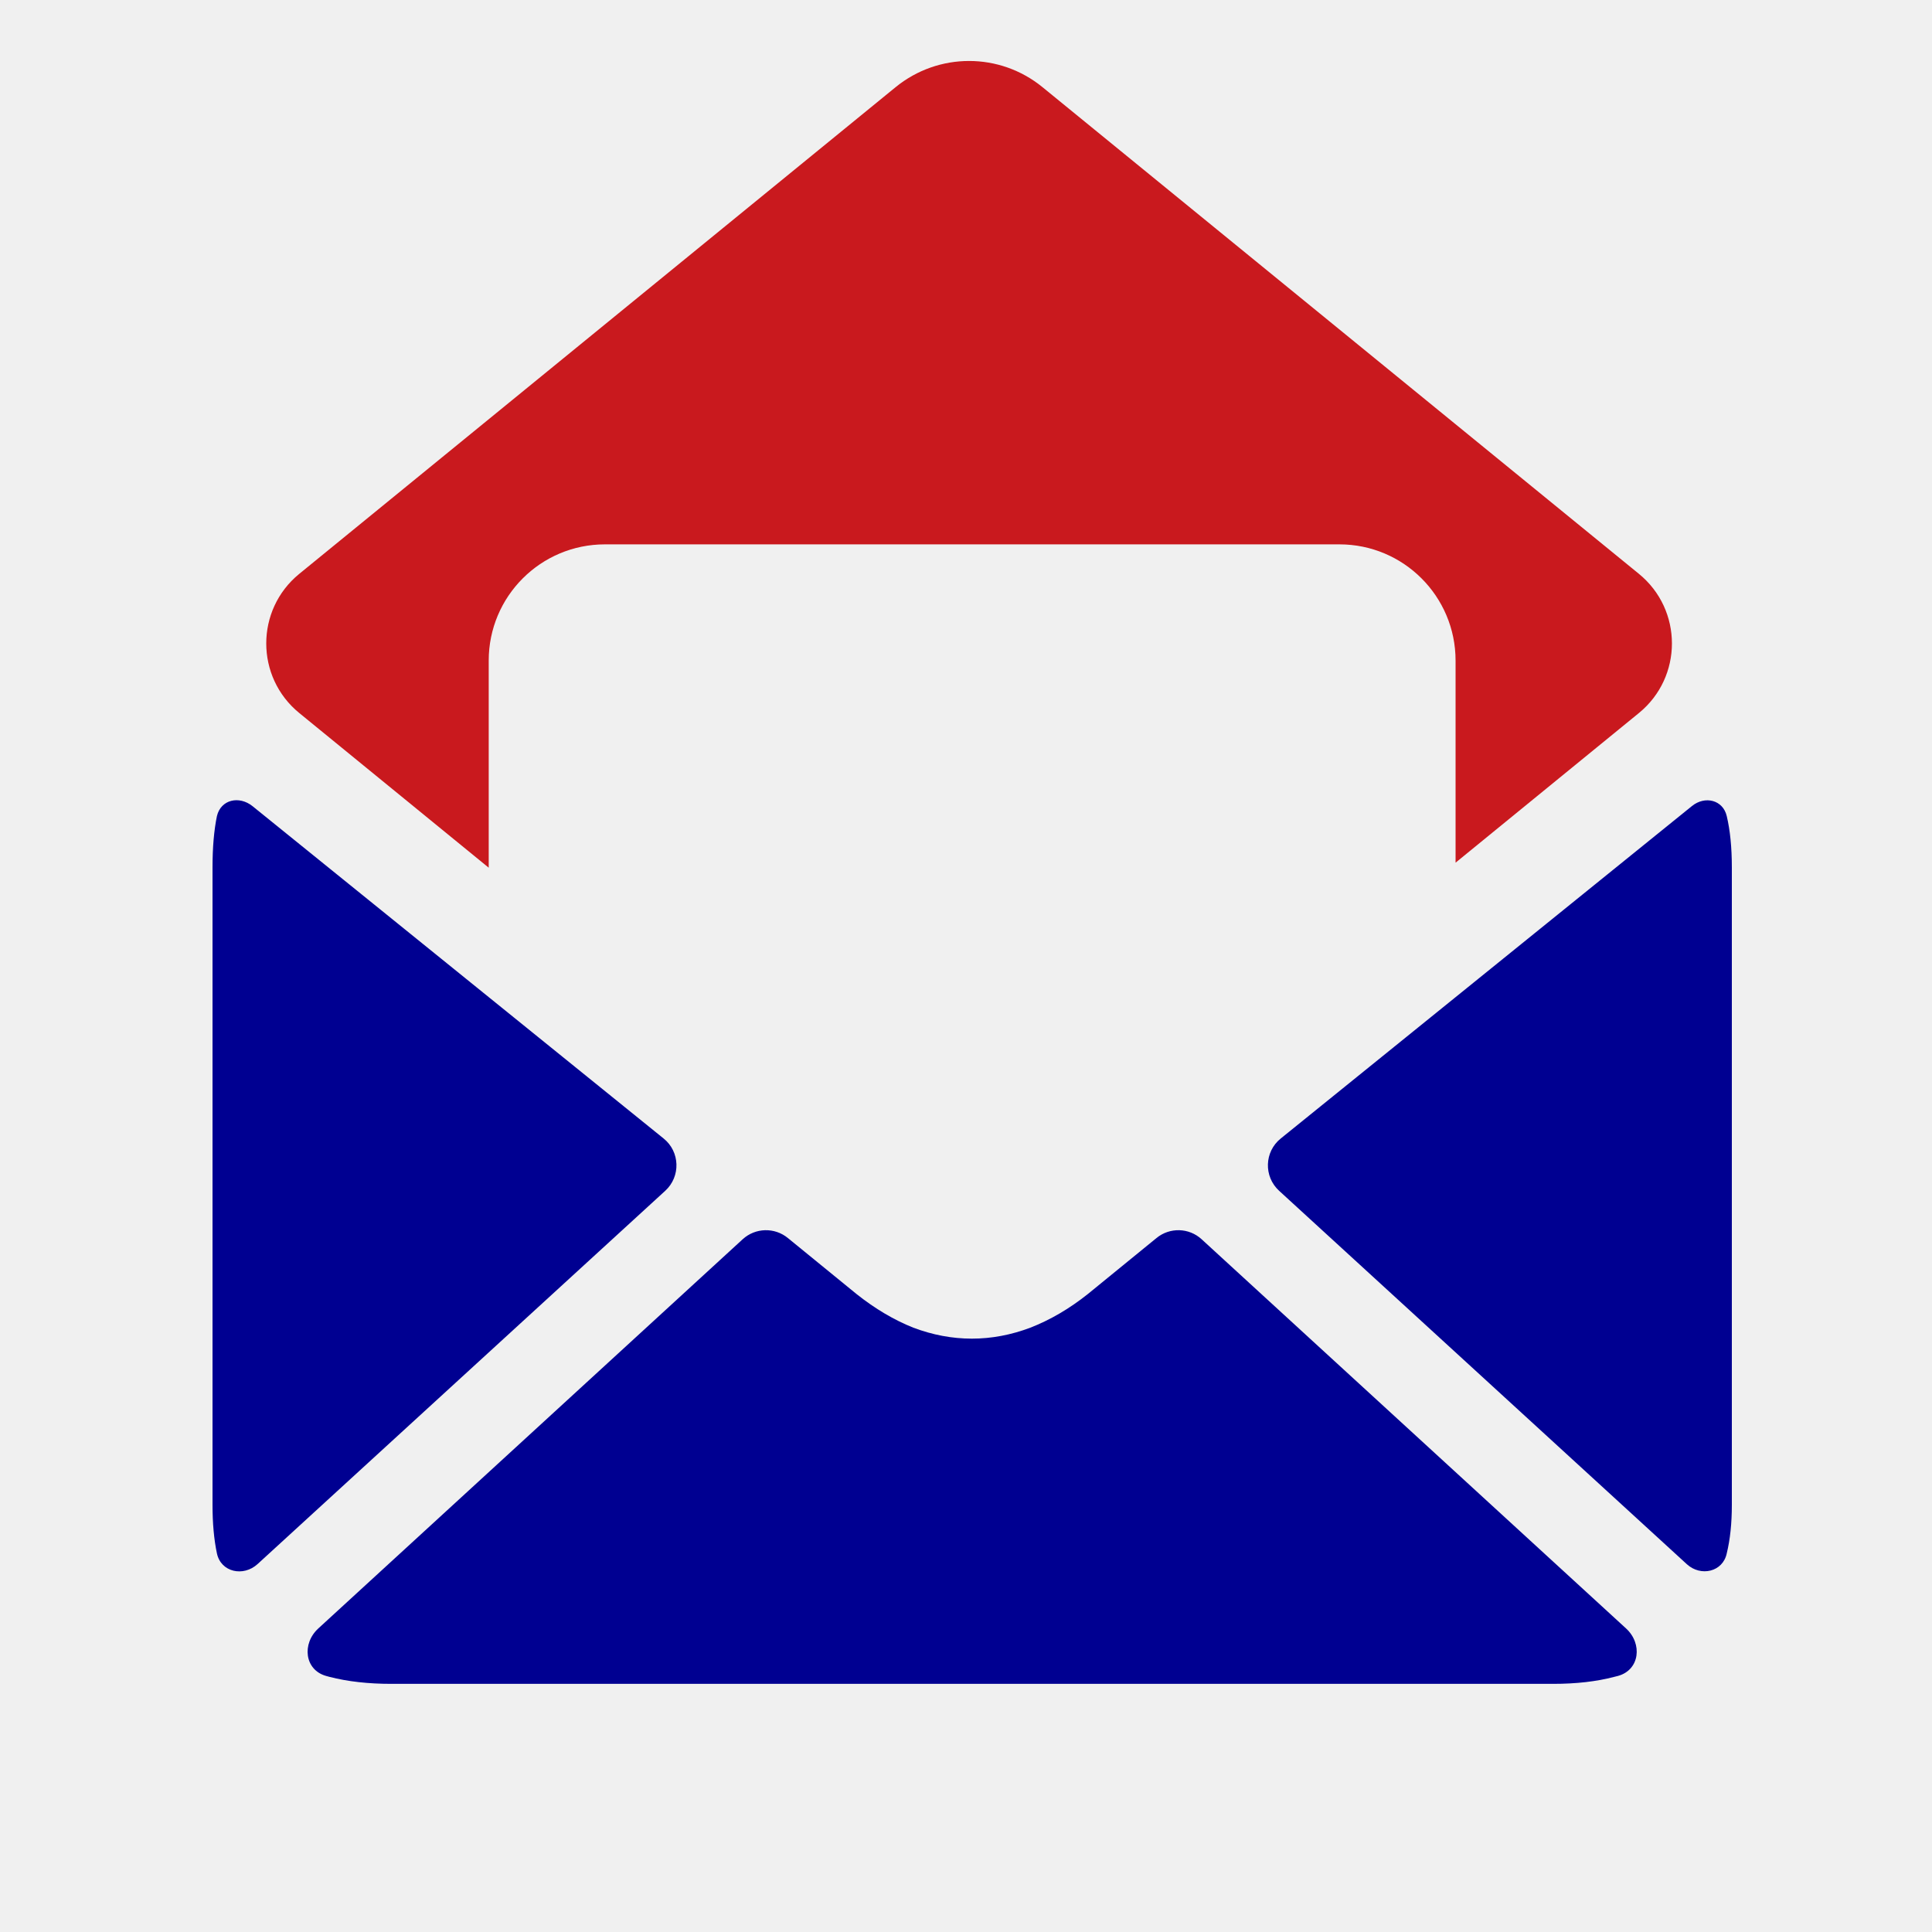
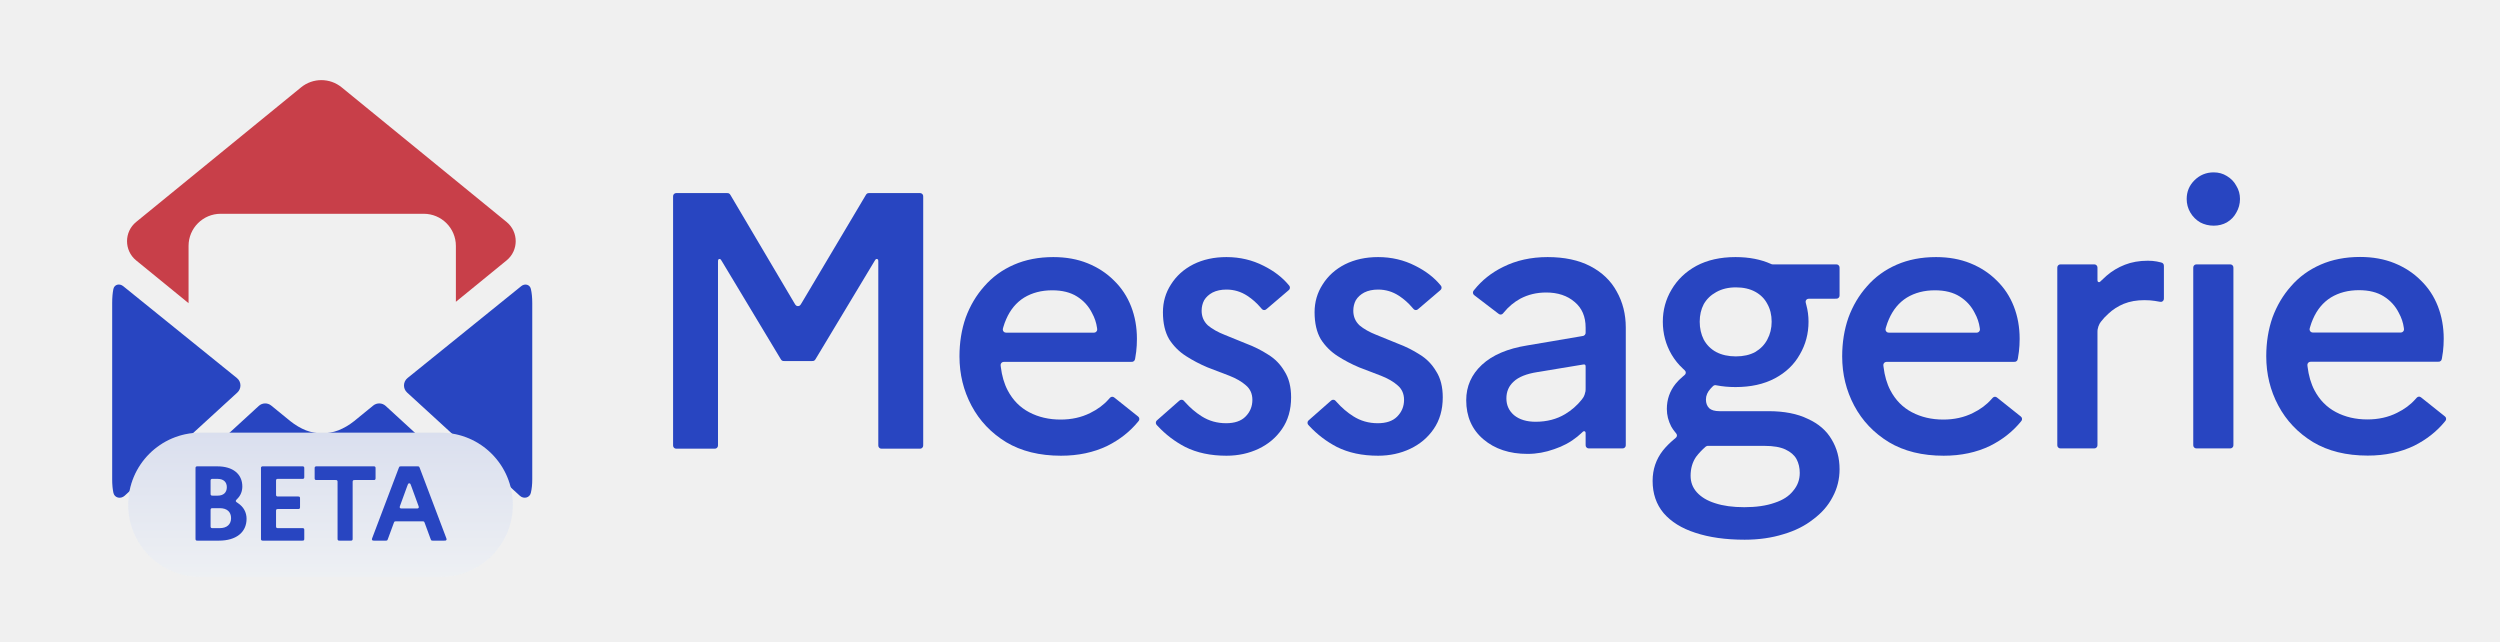
- <svg xmlns="http://www.w3.org/2000/svg" width="25" height="25" viewBox="0 0 25 25" fill="none">
-   <g clip-path="url(#clip0_9055_727)">
-     <path d="M3.333 20.239C3.149 20.407 2.859 20.345 2.807 20.101C2.769 19.921 2.75 19.712 2.75 19.473V11.225C2.75 10.966 2.769 10.745 2.807 10.56C2.858 10.345 3.095 10.293 3.268 10.432L8.587 14.732C8.8 14.903 8.81 15.224 8.608 15.409L3.333 20.239ZM5.064 21.789C4.765 21.789 4.499 21.759 4.265 21.699C4.25 21.695 4.235 21.691 4.221 21.687C3.94 21.609 3.904 21.269 4.119 21.072L9.61 16.036C9.774 15.886 10.023 15.879 10.195 16.02L11.085 16.746C11.324 16.936 11.568 17.08 11.818 17.18C12.068 17.274 12.32 17.322 12.576 17.322C12.831 17.322 13.084 17.274 13.333 17.18C13.589 17.08 13.836 16.936 14.075 16.746L14.965 16.02C15.137 15.879 15.386 15.886 15.549 16.036L21.041 21.072C21.256 21.269 21.219 21.608 20.938 21.686C20.921 21.69 20.904 21.695 20.886 21.699C20.658 21.759 20.395 21.789 20.096 21.789H5.064ZM22.344 20.101C22.294 20.34 22.009 20.406 21.828 20.241L16.552 15.409C16.35 15.224 16.36 14.903 16.573 14.732L21.894 10.43C22.062 10.294 22.295 10.35 22.344 10.56C22.388 10.745 22.41 10.966 22.41 11.225V19.473C22.41 19.712 22.388 19.921 22.344 20.101Z" fill="#000091" />
-     <path d="M6.324 11.228L3.872 9.226C3.303 8.761 3.303 7.891 3.872 7.426L11.589 1.128C12.143 0.676 12.937 0.676 13.49 1.128L21.208 7.426C21.777 7.891 21.777 8.761 21.208 9.226L18.835 11.163V8.548C18.835 7.717 18.162 7.044 17.332 7.044H7.828C6.997 7.044 6.324 7.717 6.324 8.548V11.228Z" fill="#C9191E" />
-   </g>
+ <svg xmlns="http://www.w3.org/2000/svg" width="156" height="40" viewBox="0 0 156 40" fill="none">
+   <path d="M7.778 30.933C7.532 31.158 7.145 31.075 7.076 30.749C7.025 30.51 7 30.231 7 29.912V18.915C7 18.57 7.025 18.274 7.076 18.029C7.144 17.741 7.46 17.672 7.69 17.858L14.783 23.59C15.066 23.819 15.079 24.247 14.811 24.493L7.778 30.933ZM10.085 33C9.687 33 9.332 32.96 9.021 32.881C9 32.875 8.98 32.87 8.961 32.864C8.587 32.76 8.538 32.307 8.825 32.044L16.147 25.33C16.365 25.13 16.697 25.12 16.926 25.308L18.113 26.276C18.432 26.529 18.758 26.721 19.091 26.854C19.424 26.98 19.761 27.043 20.101 27.043C20.441 27.043 20.778 26.98 21.111 26.854C21.452 26.721 21.781 26.529 22.1 26.276L23.286 25.308C23.516 25.12 23.848 25.13 24.066 25.33L31.388 32.044C31.674 32.307 31.626 32.759 31.251 32.862C31.228 32.868 31.205 32.874 31.181 32.881C30.877 32.96 30.526 33 30.128 33H10.085ZM33.126 30.749C33.058 31.068 32.678 31.156 32.438 30.935L25.402 24.493C25.133 24.247 25.147 23.819 25.43 23.59L32.526 17.855C32.75 17.674 33.06 17.748 33.126 18.029C33.184 18.274 33.213 18.57 33.213 18.915V29.912C33.213 30.231 33.184 30.51 33.126 30.749Z" fill="#2845C1" />
+   <path d="M11.766 18.918L8.496 16.25C7.737 15.63 7.737 14.47 8.496 13.85L18.786 5.452C19.524 4.849 20.583 4.849 21.321 5.452L31.61 13.85C32.37 14.47 32.37 15.63 31.61 16.25L28.447 18.832V15.345C28.447 14.238 27.549 13.34 26.443 13.34H13.77C12.663 13.34 11.766 14.238 11.766 15.345V18.918Z" fill="#C83F49" />
+   <rect x="8" y="27" width="24" height="9" rx="4.5" fill="#EEF1F4" />
+   <rect x="8" y="27" width="24" height="9" rx="4.5" fill="url(#paint0_linear_9138_2139)" fill-opacity="0.1" />
+   <path d="M12.342 33.736C12.293 33.736 12.268 33.736 12.249 33.727C12.232 33.718 12.218 33.705 12.21 33.688C12.2 33.669 12.2 33.644 12.2 33.594V29.243C12.2 29.193 12.2 29.168 12.21 29.149C12.218 29.132 12.232 29.118 12.249 29.11C12.268 29.1 12.293 29.1 12.342 29.1H13.564C14.531 29.1 15.121 29.577 15.121 30.358C15.121 30.648 15.02 30.907 14.826 31.107C14.757 31.178 14.723 31.213 14.717 31.236C14.711 31.262 14.712 31.274 14.724 31.297C14.734 31.319 14.774 31.345 14.853 31.398C15.198 31.628 15.386 31.97 15.386 32.372C15.386 33.22 14.73 33.736 13.664 33.736H12.342ZM13.584 29.882H13.283C13.233 29.882 13.208 29.882 13.189 29.891C13.172 29.9 13.159 29.913 13.15 29.93C13.14 29.949 13.14 29.974 13.14 30.024V30.786C13.14 30.835 13.14 30.86 13.15 30.88C13.159 30.896 13.172 30.91 13.189 30.918C13.208 30.928 13.233 30.928 13.283 30.928H13.584C13.942 30.928 14.154 30.736 14.154 30.398C14.154 30.074 13.942 29.882 13.584 29.882ZM13.717 31.71H13.283C13.233 31.71 13.208 31.71 13.189 31.719C13.172 31.728 13.159 31.741 13.15 31.758C13.14 31.777 13.14 31.802 13.14 31.852V32.812C13.14 32.862 13.14 32.887 13.15 32.906C13.159 32.923 13.172 32.937 13.189 32.945C13.208 32.955 13.233 32.955 13.283 32.955H13.717C14.154 32.955 14.419 32.723 14.419 32.332C14.419 31.935 14.154 31.71 13.717 31.71Z" fill="#2845C1" />
+   <path d="M16.427 33.736C16.377 33.736 16.352 33.736 16.333 33.727C16.317 33.718 16.303 33.705 16.294 33.688C16.285 33.669 16.285 33.644 16.285 33.594V29.243C16.285 29.193 16.285 29.168 16.294 29.149C16.303 29.132 16.317 29.118 16.333 29.11C16.352 29.1 16.377 29.1 16.427 29.1H18.844C18.894 29.1 18.919 29.1 18.938 29.11C18.955 29.118 18.969 29.132 18.977 29.149C18.987 29.168 18.987 29.193 18.987 29.243V29.739C18.987 29.789 18.987 29.814 18.977 29.833C18.969 29.85 18.955 29.863 18.938 29.872C18.919 29.882 18.894 29.882 18.844 29.882H17.368C17.318 29.882 17.293 29.882 17.274 29.891C17.257 29.9 17.243 29.913 17.235 29.93C17.225 29.949 17.225 29.974 17.225 30.024V30.839C17.225 30.889 17.225 30.913 17.235 30.933C17.243 30.949 17.257 30.963 17.274 30.971C17.293 30.981 17.318 30.981 17.368 30.981H18.579C18.629 30.981 18.654 30.981 18.673 30.991C18.69 30.999 18.704 31.013 18.712 31.03C18.722 31.049 18.722 31.074 18.722 31.124V31.62C18.722 31.67 18.722 31.695 18.712 31.714C18.704 31.731 18.69 31.744 18.673 31.753C18.654 31.763 18.629 31.763 18.579 31.763H17.368C17.318 31.763 17.293 31.763 17.274 31.772C17.257 31.781 17.243 31.794 17.235 31.811C17.225 31.83 17.225 31.855 17.225 31.905V32.812C17.225 32.862 17.225 32.887 17.235 32.906C17.243 32.923 17.257 32.937 17.274 32.945C17.293 32.955 17.318 32.955 17.368 32.955H18.844C18.894 32.955 18.919 32.955 18.938 32.965C18.955 32.973 18.969 32.987 18.977 33.004C18.987 33.023 18.987 33.047 18.987 33.097V33.594C18.987 33.644 18.987 33.669 18.977 33.688C18.969 33.705 18.955 33.718 18.938 33.727C18.919 33.736 18.894 33.736 18.844 33.736H16.427Z" fill="#2845C1" />
+   <path d="M19.776 29.954C19.726 29.954 19.701 29.954 19.682 29.945C19.666 29.936 19.652 29.923 19.643 29.906C19.634 29.887 19.634 29.862 19.634 29.812V29.243C19.634 29.193 19.634 29.168 19.643 29.149C19.652 29.132 19.666 29.118 19.682 29.11C19.701 29.1 19.726 29.1 19.776 29.1H23.293C23.343 29.1 23.368 29.1 23.387 29.11C23.404 29.118 23.417 29.132 23.426 29.149C23.435 29.168 23.435 29.193 23.435 29.243V29.812C23.435 29.862 23.435 29.887 23.426 29.906C23.417 29.923 23.404 29.936 23.387 29.945C23.368 29.954 23.343 29.954 23.293 29.954H22.147C22.097 29.954 22.073 29.954 22.053 29.964C22.037 29.973 22.023 29.986 22.015 30.003C22.005 30.022 22.005 30.047 22.005 30.097V33.594C22.005 33.644 22.005 33.669 21.995 33.688C21.987 33.705 21.973 33.718 21.956 33.727C21.937 33.736 21.912 33.736 21.862 33.736H21.207C21.157 33.736 21.132 33.736 21.113 33.727C21.096 33.718 21.083 33.705 21.074 33.688C21.064 33.669 21.064 33.644 21.064 33.594V30.097C21.064 30.047 21.064 30.022 21.055 30.003C21.046 29.986 21.032 29.973 21.016 29.964C20.997 29.954 20.972 29.954 20.922 29.954H19.776Z" fill="#2845C1" />
+   <path d="M23.372 33.736C23.303 33.736 23.268 33.736 23.246 33.722C23.227 33.709 23.213 33.689 23.208 33.667C23.202 33.641 23.215 33.608 23.239 33.543L24.886 29.192C24.899 29.159 24.905 29.142 24.916 29.13C24.926 29.119 24.938 29.111 24.951 29.106C24.966 29.1 24.984 29.1 25.02 29.1H26.055C26.09 29.1 26.108 29.1 26.123 29.106C26.137 29.111 26.149 29.119 26.158 29.13C26.169 29.142 26.175 29.159 26.188 29.192L27.835 33.543C27.86 33.608 27.872 33.641 27.866 33.667C27.861 33.689 27.848 33.709 27.828 33.722C27.806 33.736 27.771 33.736 27.702 33.736H27.008C26.972 33.736 26.954 33.736 26.939 33.73C26.925 33.725 26.913 33.717 26.903 33.706C26.892 33.694 26.886 33.677 26.874 33.643L26.499 32.624C26.486 32.591 26.48 32.574 26.469 32.561C26.46 32.55 26.448 32.542 26.434 32.537C26.419 32.531 26.401 32.531 26.365 32.531H24.709C24.674 32.531 24.656 32.531 24.64 32.537C24.627 32.542 24.615 32.55 24.605 32.561C24.594 32.574 24.588 32.591 24.576 32.624L24.201 33.643C24.188 33.677 24.182 33.694 24.171 33.706C24.162 33.717 24.149 33.725 24.136 33.73C24.121 33.736 24.103 33.736 24.067 33.736H23.372ZM24.971 31.538C24.948 31.602 24.936 31.635 24.942 31.66C24.947 31.683 24.961 31.703 24.98 31.715C25.002 31.73 25.037 31.73 25.105 31.73H25.969C26.038 31.73 26.072 31.73 26.094 31.715C26.114 31.703 26.127 31.683 26.133 31.66C26.139 31.635 26.127 31.602 26.103 31.538L25.671 30.354C25.63 30.241 25.609 30.185 25.579 30.169C25.553 30.155 25.522 30.155 25.495 30.169C25.465 30.185 25.445 30.241 25.403 30.354L24.971 31.538Z" fill="#2845C1" />
+   <path fill-rule="evenodd" clip-rule="evenodd" d="M108.296 16.042C109.142 16.042 109.88 16.186 110.512 16.471C110.53 16.479 110.539 16.483 110.547 16.486C110.563 16.491 110.579 16.495 110.596 16.496C110.605 16.497 110.614 16.497 110.632 16.497H114.507C114.583 16.497 114.621 16.497 114.652 16.507C114.712 16.527 114.759 16.574 114.779 16.634C114.789 16.664 114.789 16.703 114.789 16.779V18.357C114.789 18.434 114.789 18.472 114.779 18.503C114.759 18.562 114.712 18.609 114.652 18.629C114.621 18.639 114.583 18.639 114.507 18.639H112.999C112.888 18.639 112.832 18.639 112.796 18.653C112.723 18.682 112.68 18.739 112.671 18.817C112.667 18.855 112.683 18.914 112.715 19.032C112.806 19.365 112.852 19.712 112.852 20.075C112.852 20.819 112.67 21.502 112.305 22.125C111.956 22.747 111.44 23.242 110.757 23.606C110.073 23.971 109.252 24.153 108.296 24.153C107.878 24.153 107.485 24.117 107.118 24.046C107.076 24.037 107.055 24.033 107.036 24.033C106.999 24.033 106.96 24.044 106.929 24.064C106.913 24.075 106.9 24.087 106.874 24.111C106.828 24.154 106.785 24.198 106.746 24.244C106.548 24.456 106.45 24.685 106.45 24.927C106.45 25.155 106.518 25.338 106.655 25.474C106.792 25.596 107.004 25.657 107.293 25.657H110.346C111.333 25.657 112.153 25.817 112.806 26.136C113.475 26.439 113.969 26.865 114.288 27.412C114.622 27.959 114.789 28.581 114.789 29.28C114.789 29.903 114.645 30.48 114.356 31.012C114.083 31.543 113.68 32.006 113.148 32.401C112.632 32.811 112.009 33.123 111.28 33.336C110.551 33.563 109.746 33.678 108.865 33.678C107.68 33.678 106.655 33.533 105.789 33.245C104.938 32.971 104.277 32.561 103.806 32.014C103.351 31.468 103.123 30.799 103.123 30.009C103.123 29.296 103.335 28.665 103.76 28.118C103.96 27.868 104.198 27.629 104.475 27.399C104.552 27.335 104.591 27.303 104.608 27.276C104.645 27.215 104.65 27.164 104.625 27.098C104.613 27.068 104.579 27.026 104.509 26.941C104.425 26.838 104.35 26.73 104.285 26.614C104.103 26.265 104.011 25.9 104.011 25.52C104.011 24.928 104.194 24.404 104.558 23.948C104.686 23.79 104.836 23.639 105.009 23.495C105.099 23.42 105.144 23.383 105.162 23.352C105.201 23.286 105.202 23.227 105.167 23.16C105.151 23.128 105.107 23.088 105.021 23.009C104.74 22.751 104.502 22.456 104.307 22.125C103.943 21.502 103.761 20.819 103.76 20.075C103.76 19.346 103.943 18.677 104.307 18.069C104.672 17.446 105.189 16.953 105.857 16.589C106.541 16.224 107.354 16.042 108.296 16.042ZM106.595 27.822C106.566 27.822 106.552 27.822 106.537 27.824C106.51 27.828 106.481 27.839 106.458 27.854C106.446 27.862 106.436 27.871 106.415 27.889C106.196 28.08 106.003 28.285 105.835 28.506C105.607 28.84 105.493 29.235 105.493 29.69C105.493 30.085 105.621 30.427 105.88 30.716C106.153 31.019 106.533 31.247 107.019 31.399C107.521 31.566 108.129 31.649 108.843 31.649C109.587 31.649 110.217 31.558 110.733 31.376C111.249 31.209 111.637 30.959 111.895 30.625C112.169 30.306 112.305 29.933 112.305 29.508C112.305 29.189 112.237 28.901 112.1 28.642C111.964 28.399 111.736 28.201 111.417 28.05C111.098 27.898 110.657 27.822 110.095 27.822H106.595ZM108.318 17.932C107.847 17.932 107.437 18.032 107.088 18.229C106.754 18.412 106.495 18.662 106.313 18.981C106.146 19.3 106.062 19.665 106.062 20.075C106.062 20.485 106.146 20.857 106.313 21.191C106.495 21.525 106.754 21.783 107.088 21.966C107.437 22.148 107.847 22.239 108.318 22.239C108.789 22.239 109.192 22.148 109.526 21.966C109.86 21.768 110.111 21.51 110.278 21.191C110.46 20.857 110.551 20.485 110.551 20.075C110.551 19.65 110.46 19.277 110.278 18.958C110.111 18.639 109.86 18.388 109.526 18.206C109.192 18.023 108.789 17.932 108.318 17.932Z" fill="#2845C1" />
+   <path fill-rule="evenodd" clip-rule="evenodd" d="M65.726 16.042C66.516 16.042 67.23 16.17 67.868 16.428C68.506 16.687 69.053 17.044 69.508 17.5C69.979 17.956 70.337 18.495 70.58 19.118C70.823 19.741 70.944 20.416 70.944 21.145C70.944 21.419 70.93 21.685 70.899 21.943C70.88 22.103 70.858 22.246 70.834 22.371C70.823 22.422 70.818 22.448 70.805 22.473C70.781 22.519 70.733 22.558 70.683 22.573C70.656 22.581 70.627 22.581 70.57 22.581H62.723C62.643 22.581 62.603 22.581 62.57 22.593C62.508 22.615 62.458 22.672 62.443 22.736C62.435 22.77 62.44 22.808 62.449 22.883C62.517 23.449 62.66 23.941 62.879 24.358C63.198 24.966 63.645 25.422 64.222 25.725C64.8 26.029 65.453 26.181 66.182 26.181C66.866 26.181 67.481 26.045 68.028 25.771C68.493 25.545 68.879 25.257 69.188 24.906C69.247 24.839 69.277 24.805 69.304 24.789C69.359 24.756 69.416 24.751 69.477 24.774C69.506 24.785 69.538 24.81 69.601 24.86L70.959 25.943C71.016 25.988 71.044 26.011 71.062 26.039C71.096 26.09 71.103 26.161 71.081 26.218C71.069 26.249 71.048 26.275 71.004 26.328C70.498 26.942 69.862 27.44 69.098 27.822C68.248 28.232 67.283 28.437 66.205 28.437C64.868 28.437 63.729 28.155 62.787 27.593C61.845 27.016 61.124 26.257 60.623 25.315C60.121 24.373 59.871 23.348 59.871 22.239C59.871 21.373 59.999 20.568 60.258 19.824C60.531 19.08 60.918 18.426 61.42 17.864C61.921 17.287 62.536 16.839 63.265 16.52C63.995 16.201 64.815 16.042 65.726 16.042ZM65.658 18.115C64.99 18.115 64.405 18.267 63.904 18.571C63.418 18.875 63.045 19.322 62.787 19.915C62.716 20.073 62.655 20.242 62.604 20.421C62.582 20.5 62.571 20.54 62.575 20.578C62.582 20.649 62.633 20.717 62.7 20.743C62.735 20.758 62.78 20.758 62.869 20.758H68.189C68.264 20.758 68.302 20.758 68.335 20.745C68.395 20.723 68.448 20.663 68.462 20.6C68.469 20.566 68.465 20.533 68.456 20.468C68.411 20.139 68.306 19.825 68.141 19.528C67.929 19.103 67.618 18.761 67.208 18.503C66.798 18.244 66.281 18.115 65.658 18.115Z" fill="#2845C1" />
+   <path d="M76.532 16.042C77.367 16.042 78.142 16.224 78.856 16.589C79.494 16.908 80.01 17.302 80.404 17.773C80.445 17.821 80.465 17.845 80.477 17.875C80.499 17.931 80.493 18.002 80.462 18.053C80.446 18.08 80.419 18.103 80.366 18.148L79.088 19.239C79.024 19.293 78.992 19.32 78.962 19.332C78.901 19.357 78.84 19.352 78.784 19.318C78.756 19.301 78.727 19.267 78.668 19.198C78.422 18.908 78.143 18.661 77.831 18.457C77.436 18.199 77.003 18.069 76.532 18.069C76.198 18.069 75.909 18.13 75.666 18.252C75.438 18.373 75.264 18.533 75.142 18.73C75.036 18.928 74.982 19.148 74.982 19.391C74.982 19.756 75.112 20.059 75.37 20.302C75.643 20.53 75.993 20.727 76.418 20.894C76.843 21.061 77.291 21.244 77.762 21.441C78.249 21.623 78.704 21.851 79.13 22.125C79.555 22.383 79.897 22.733 80.155 23.174C80.428 23.599 80.565 24.138 80.565 24.791C80.565 25.566 80.375 26.226 79.995 26.773C79.63 27.305 79.144 27.715 78.537 28.004C77.929 28.292 77.261 28.437 76.532 28.437C75.545 28.437 74.686 28.255 73.957 27.89C73.308 27.553 72.732 27.113 72.228 26.571C72.18 26.519 72.156 26.493 72.142 26.463C72.117 26.406 72.12 26.336 72.151 26.282C72.168 26.253 72.196 26.228 72.252 26.179L73.53 25.054C73.591 25.001 73.621 24.974 73.651 24.962C73.71 24.936 73.772 24.94 73.829 24.973C73.856 24.989 73.885 25.021 73.942 25.085C74.257 25.44 74.604 25.737 74.982 25.976C75.438 26.265 75.947 26.409 76.51 26.409C77.041 26.409 77.443 26.272 77.716 25.999C78.005 25.71 78.149 25.361 78.149 24.951C78.149 24.571 78.012 24.267 77.739 24.039C77.481 23.811 77.139 23.614 76.715 23.447C76.289 23.28 75.833 23.105 75.347 22.923C74.876 22.725 74.428 22.49 74.003 22.217C73.577 21.943 73.228 21.593 72.955 21.168C72.697 20.727 72.567 20.166 72.567 19.482C72.567 18.844 72.734 18.267 73.068 17.751C73.402 17.219 73.866 16.801 74.459 16.497C75.066 16.193 75.757 16.042 76.532 16.042Z" fill="#2845C1" />
+   <path d="M85.995 16.042C86.83 16.042 87.605 16.224 88.319 16.589C88.957 16.908 89.473 17.302 89.867 17.773C89.908 17.821 89.928 17.846 89.94 17.875C89.962 17.931 89.956 18.002 89.925 18.053C89.909 18.08 89.882 18.103 89.829 18.148L88.55 19.239C88.487 19.293 88.455 19.32 88.425 19.332C88.364 19.357 88.303 19.352 88.247 19.318C88.219 19.301 88.19 19.267 88.131 19.198C87.885 18.908 87.606 18.661 87.294 18.457C86.899 18.199 86.466 18.069 85.995 18.069C85.661 18.069 85.373 18.13 85.13 18.252C84.902 18.373 84.727 18.533 84.605 18.73C84.499 18.928 84.446 19.148 84.446 19.391C84.446 19.756 84.575 20.059 84.833 20.302C85.106 20.53 85.456 20.727 85.881 20.894C86.306 21.061 86.754 21.244 87.225 21.441C87.711 21.623 88.167 21.851 88.593 22.125C89.018 22.383 89.36 22.733 89.618 23.174C89.891 23.599 90.028 24.138 90.028 24.791C90.028 25.565 89.838 26.226 89.459 26.773C89.094 27.305 88.607 27.715 88 28.004C87.392 28.292 86.724 28.437 85.995 28.437C85.008 28.437 84.15 28.255 83.421 27.89C82.772 27.553 82.196 27.113 81.692 26.571C81.644 26.519 81.62 26.493 81.606 26.463C81.581 26.406 81.584 26.336 81.615 26.282C81.632 26.253 81.66 26.228 81.716 26.179L82.994 25.054C83.054 25.001 83.085 24.974 83.115 24.962C83.174 24.936 83.236 24.94 83.292 24.973C83.32 24.989 83.349 25.021 83.406 25.085C83.721 25.44 84.068 25.737 84.446 25.976C84.902 26.265 85.41 26.409 85.972 26.409C86.504 26.409 86.906 26.272 87.179 25.999C87.468 25.71 87.613 25.361 87.613 24.951C87.613 24.571 87.476 24.267 87.203 24.039C86.945 23.811 86.603 23.614 86.177 23.447C85.752 23.28 85.296 23.105 84.81 22.923C84.339 22.725 83.891 22.49 83.466 22.217C83.04 21.943 82.691 21.593 82.418 21.168C82.16 20.727 82.03 20.166 82.03 19.482C82.03 18.844 82.198 18.267 82.532 17.751C82.866 17.219 83.329 16.801 83.922 16.497C84.529 16.193 85.22 16.042 85.995 16.042Z" fill="#2845C1" />
+   <path fill-rule="evenodd" clip-rule="evenodd" d="M120.808 16.042C121.598 16.042 122.312 16.17 122.95 16.428C123.588 16.687 124.135 17.044 124.591 17.5C125.061 17.956 125.419 18.495 125.662 19.118C125.905 19.741 126.026 20.416 126.026 21.145C126.026 21.419 126.011 21.685 125.98 21.943C125.961 22.103 125.94 22.246 125.915 22.371C125.905 22.422 125.9 22.447 125.887 22.472C125.864 22.519 125.815 22.558 125.765 22.573C125.738 22.581 125.709 22.581 125.652 22.581H117.805C117.725 22.581 117.685 22.581 117.652 22.593C117.59 22.615 117.54 22.672 117.525 22.736C117.517 22.77 117.521 22.808 117.531 22.883C117.599 23.449 117.741 23.941 117.96 24.358C118.279 24.966 118.727 25.422 119.304 25.725C119.882 26.029 120.535 26.181 121.264 26.181C121.948 26.181 122.562 26.044 123.109 25.771C123.574 25.545 123.961 25.257 124.27 24.906C124.329 24.839 124.359 24.805 124.386 24.789C124.442 24.756 124.499 24.751 124.559 24.774C124.588 24.785 124.62 24.81 124.683 24.861L126.04 25.943C126.097 25.988 126.126 26.011 126.143 26.039C126.177 26.09 126.184 26.161 126.162 26.218C126.15 26.249 126.129 26.275 126.085 26.328C125.579 26.942 124.944 27.44 124.18 27.822C123.33 28.232 122.365 28.437 121.287 28.437C119.95 28.437 118.811 28.156 117.869 27.593C116.927 27.016 116.205 26.257 115.704 25.315C115.203 24.373 114.952 23.348 114.952 22.239C114.952 21.373 115.081 20.568 115.34 19.824C115.613 19.08 116 18.426 116.502 17.864C117.003 17.287 117.618 16.839 118.347 16.52C119.077 16.201 119.897 16.042 120.808 16.042ZM120.74 18.115C120.072 18.115 119.486 18.267 118.985 18.571C118.499 18.875 118.127 19.323 117.869 19.915C117.798 20.073 117.737 20.242 117.686 20.421C117.664 20.5 117.653 20.54 117.657 20.578C117.664 20.649 117.715 20.717 117.782 20.743C117.817 20.758 117.862 20.758 117.951 20.758H123.271C123.346 20.758 123.384 20.758 123.417 20.745C123.477 20.723 123.53 20.663 123.544 20.6C123.551 20.566 123.547 20.533 123.538 20.468C123.493 20.139 123.388 19.825 123.223 19.528C123.011 19.103 122.699 18.761 122.289 18.503C121.879 18.244 121.363 18.115 120.74 18.115Z" fill="#2845C1" />
+   <path fill-rule="evenodd" clip-rule="evenodd" d="M147.269 16.034C148.059 16.034 148.774 16.162 149.412 16.42C150.05 16.679 150.597 17.036 151.052 17.492C151.523 17.947 151.88 18.487 152.123 19.11C152.365 19.733 152.488 20.408 152.488 21.137C152.488 21.411 152.472 21.677 152.442 21.935C152.423 22.095 152.401 22.238 152.376 22.363C152.366 22.414 152.361 22.439 152.348 22.465C152.324 22.511 152.276 22.55 152.226 22.565C152.199 22.573 152.17 22.573 152.112 22.573H144.265C144.185 22.573 144.145 22.573 144.113 22.585C144.051 22.607 144 22.664 143.986 22.728C143.978 22.762 143.982 22.799 143.991 22.875C144.06 23.441 144.203 23.933 144.421 24.35C144.74 24.958 145.188 25.413 145.765 25.717C146.342 26.021 146.996 26.173 147.725 26.173C148.409 26.173 149.024 26.037 149.571 25.763C150.035 25.537 150.422 25.249 150.731 24.898C150.791 24.831 150.821 24.797 150.848 24.781C150.903 24.748 150.96 24.743 151.021 24.766C151.05 24.777 151.082 24.802 151.145 24.853L152.502 25.935C152.559 25.98 152.587 26.003 152.605 26.03C152.638 26.082 152.646 26.152 152.624 26.21C152.612 26.241 152.59 26.267 152.547 26.32C152.041 26.934 151.406 27.432 150.642 27.814C149.791 28.224 148.826 28.429 147.748 28.429C146.411 28.429 145.271 28.148 144.33 27.585C143.388 27.008 142.667 26.249 142.166 25.307C141.664 24.365 141.414 23.34 141.414 22.231C141.414 21.365 141.543 20.56 141.801 19.816C142.075 19.072 142.462 18.418 142.963 17.856C143.464 17.279 144.079 16.831 144.808 16.512C145.537 16.193 146.358 16.034 147.269 16.034ZM147.201 18.107C146.532 18.107 145.948 18.259 145.447 18.563C144.961 18.867 144.588 19.314 144.33 19.907C144.259 20.065 144.199 20.234 144.148 20.413C144.125 20.492 144.114 20.532 144.118 20.57C144.125 20.641 144.177 20.709 144.243 20.735C144.279 20.75 144.323 20.75 144.412 20.75H149.733C149.808 20.75 149.845 20.75 149.879 20.737C149.939 20.715 149.992 20.655 150.006 20.592C150.013 20.557 150.009 20.525 150 20.46C149.955 20.13 149.85 19.817 149.685 19.52C149.472 19.095 149.161 18.753 148.75 18.495C148.34 18.236 147.823 18.107 147.201 18.107Z" fill="#2845C1" />
+   <path fill-rule="evenodd" clip-rule="evenodd" d="M96.573 16.042C97.621 16.042 98.51 16.231 99.239 16.611C99.968 16.991 100.515 17.515 100.88 18.183C101.259 18.852 101.449 19.604 101.449 20.439V27.699C101.449 27.776 101.449 27.814 101.439 27.845C101.419 27.904 101.372 27.951 101.312 27.971C101.281 27.981 101.243 27.981 101.167 27.981H99.225C99.149 27.981 99.111 27.981 99.08 27.971C99.02 27.951 98.973 27.904 98.953 27.845C98.943 27.814 98.943 27.776 98.943 27.699V27.137C98.943 27.034 98.943 26.982 98.932 26.961C98.909 26.916 98.864 26.896 98.815 26.911C98.791 26.918 98.752 26.956 98.672 27.032C98.593 27.108 98.509 27.181 98.419 27.252C98.008 27.586 97.53 27.845 96.983 28.027C96.436 28.224 95.882 28.323 95.32 28.323C94.196 28.323 93.277 28.019 92.563 27.412C91.849 26.804 91.492 25.991 91.492 24.973C91.492 24.108 91.818 23.371 92.471 22.763C93.125 22.156 94.067 21.753 95.298 21.555L98.708 20.976C98.773 20.965 98.805 20.96 98.831 20.947C98.881 20.922 98.919 20.878 98.935 20.824C98.943 20.796 98.943 20.764 98.943 20.698V20.439C98.943 19.756 98.715 19.224 98.26 18.845C97.804 18.45 97.211 18.252 96.482 18.252C95.89 18.252 95.35 18.381 94.864 18.639C94.477 18.852 94.142 19.13 93.857 19.476C93.801 19.544 93.773 19.578 93.746 19.595C93.691 19.63 93.633 19.637 93.572 19.615C93.542 19.605 93.51 19.58 93.446 19.531L92.051 18.464C91.993 18.419 91.964 18.397 91.946 18.37C91.912 18.319 91.903 18.248 91.924 18.19C91.935 18.159 91.956 18.133 91.999 18.08C92.476 17.484 93.074 17.01 93.794 16.657C94.614 16.247 95.54 16.042 96.573 16.042ZM95.935 23.218C95.252 23.325 94.758 23.523 94.454 23.811C94.15 24.085 93.999 24.434 93.999 24.859C93.999 25.285 94.158 25.634 94.477 25.908C94.811 26.181 95.259 26.318 95.821 26.318C96.52 26.318 97.135 26.159 97.667 25.84C98.069 25.598 98.414 25.296 98.703 24.933C98.747 24.877 98.769 24.85 98.804 24.79C98.861 24.694 98.918 24.53 98.934 24.419C98.943 24.35 98.943 24.294 98.943 24.183V22.887C98.943 22.843 98.943 22.82 98.937 22.804C98.925 22.771 98.896 22.747 98.862 22.74C98.844 22.737 98.823 22.74 98.779 22.748L95.935 23.218Z" fill="#2845C1" />
+   <path d="M49.551 18.884C49.612 18.988 49.643 19.041 49.678 19.065C49.747 19.114 49.839 19.114 49.908 19.066C49.943 19.041 49.974 18.989 50.036 18.885L54.018 12.186C54.041 12.147 54.052 12.127 54.067 12.112C54.095 12.082 54.131 12.061 54.171 12.052C54.192 12.048 54.215 12.048 54.26 12.048H57.326C57.403 12.048 57.441 12.048 57.472 12.058C57.531 12.078 57.578 12.125 57.598 12.184C57.608 12.215 57.608 12.253 57.608 12.33V27.716C57.608 27.792 57.608 27.83 57.598 27.861C57.578 27.921 57.531 27.968 57.472 27.988C57.441 27.998 57.403 27.998 57.326 27.998H55.088C55.011 27.998 54.973 27.998 54.942 27.988C54.883 27.968 54.836 27.921 54.816 27.861C54.806 27.83 54.806 27.792 54.806 27.716V16.406C54.806 16.29 54.806 16.231 54.792 16.208C54.764 16.162 54.705 16.145 54.658 16.171C54.634 16.184 54.604 16.234 54.544 16.334L50.901 22.392C50.877 22.431 50.866 22.45 50.851 22.466C50.823 22.496 50.787 22.516 50.747 22.525C50.726 22.529 50.704 22.529 50.659 22.529H48.95C48.904 22.529 48.882 22.529 48.861 22.525C48.821 22.516 48.785 22.496 48.757 22.466C48.743 22.45 48.731 22.431 48.708 22.392L45.065 16.334C45.004 16.234 44.974 16.184 44.95 16.171C44.903 16.145 44.844 16.162 44.817 16.208C44.803 16.231 44.803 16.29 44.803 16.406V27.716C44.803 27.792 44.803 27.83 44.792 27.861C44.773 27.921 44.726 27.968 44.666 27.988C44.635 27.998 44.597 27.998 44.521 27.998H42.282C42.206 27.998 42.167 27.998 42.137 27.988C42.077 27.968 42.03 27.921 42.01 27.861C42 27.83 42 27.792 42 27.716V12.33C42 12.253 42 12.215 42.01 12.184C42.03 12.125 42.077 12.078 42.137 12.058C42.167 12.048 42.206 12.048 42.282 12.048H45.348C45.393 12.048 45.416 12.048 45.437 12.052C45.477 12.061 45.514 12.082 45.541 12.112C45.556 12.128 45.568 12.147 45.591 12.186L49.551 18.884Z" fill="#2845C1" />
+   <path d="M134.026 16.269C134.223 16.269 134.406 16.285 134.573 16.315C134.664 16.332 134.751 16.351 134.833 16.372C134.88 16.384 134.904 16.39 134.928 16.403C134.971 16.428 135.007 16.475 135.021 16.523C135.028 16.549 135.028 16.577 135.028 16.632V18.528C135.028 18.626 135.028 18.674 135.015 18.708C134.989 18.777 134.935 18.822 134.863 18.835C134.827 18.841 134.777 18.832 134.675 18.813C134.604 18.8 134.532 18.787 134.459 18.776C134.276 18.746 134.056 18.73 133.798 18.73C133.327 18.73 132.902 18.806 132.522 18.958C132.158 19.11 131.839 19.315 131.565 19.573C131.392 19.727 131.238 19.892 131.101 20.07C131.065 20.117 131.047 20.141 131.014 20.199C130.961 20.292 130.905 20.457 130.891 20.562C130.882 20.629 130.882 20.681 130.882 20.784V27.699C130.882 27.776 130.882 27.814 130.871 27.845C130.851 27.904 130.805 27.951 130.745 27.971C130.714 27.981 130.676 27.981 130.6 27.981H128.657C128.58 27.981 128.542 27.981 128.511 27.971C128.452 27.951 128.405 27.904 128.385 27.845C128.375 27.814 128.375 27.776 128.375 27.699V16.779C128.375 16.703 128.375 16.664 128.385 16.634C128.405 16.574 128.452 16.527 128.511 16.507C128.542 16.497 128.58 16.497 128.657 16.497H130.6C130.676 16.497 130.714 16.497 130.745 16.507C130.805 16.527 130.851 16.574 130.871 16.634C130.882 16.664 130.882 16.703 130.882 16.779V17.396C130.882 17.486 130.882 17.531 130.893 17.552C130.916 17.596 130.964 17.616 131.011 17.602C131.034 17.595 131.067 17.562 131.133 17.498C131.236 17.396 131.342 17.298 131.451 17.204C131.785 16.915 132.165 16.687 132.591 16.52C133.016 16.353 133.495 16.269 134.026 16.269Z" fill="#2845C1" />
+   <path d="M139.365 27.699C139.365 27.776 139.365 27.814 139.355 27.845C139.335 27.904 139.288 27.951 139.228 27.971C139.197 27.981 139.159 27.981 139.083 27.981H137.141C137.065 27.981 137.027 27.981 136.996 27.971C136.936 27.951 136.889 27.904 136.869 27.845C136.859 27.814 136.859 27.776 136.859 27.699V16.779C136.859 16.703 136.859 16.664 136.869 16.634C136.889 16.574 136.936 16.527 136.996 16.507C137.027 16.497 137.065 16.497 137.141 16.497H139.083C139.159 16.497 139.197 16.497 139.228 16.507C139.288 16.527 139.335 16.574 139.355 16.634C139.365 16.664 139.365 16.703 139.365 16.779V27.699Z" fill="#2845C1" />
+   <path d="M138.134 10.756C138.438 10.756 138.712 10.831 138.955 10.983C139.213 11.135 139.411 11.34 139.548 11.598C139.699 11.841 139.775 12.115 139.775 12.419C139.775 12.722 139.699 13.003 139.548 13.261C139.411 13.52 139.213 13.725 138.955 13.877C138.712 14.013 138.438 14.082 138.134 14.082C137.831 14.082 137.55 14.013 137.292 13.877C137.034 13.725 136.828 13.52 136.676 13.261C136.525 13.003 136.449 12.722 136.449 12.419C136.449 11.963 136.608 11.576 136.927 11.257C137.262 10.922 137.664 10.756 138.134 10.756Z" fill="#2845C1" />
  <defs>
-     <clipPath id="clip0_9055_727">
-       <rect width="24" height="24" fill="white" transform="translate(0.5 0.0390625)" />
-     </clipPath>
+     <linearGradient id="paint0_linear_9138_2139" x1="20" y1="27" x2="20" y2="36" gradientUnits="userSpaceOnUse">
+       <stop stop-color="#2845C1" />
+       <stop offset="1" stop-color="#EEF1F4" />
+     </linearGradient>
  </defs>
</svg>
